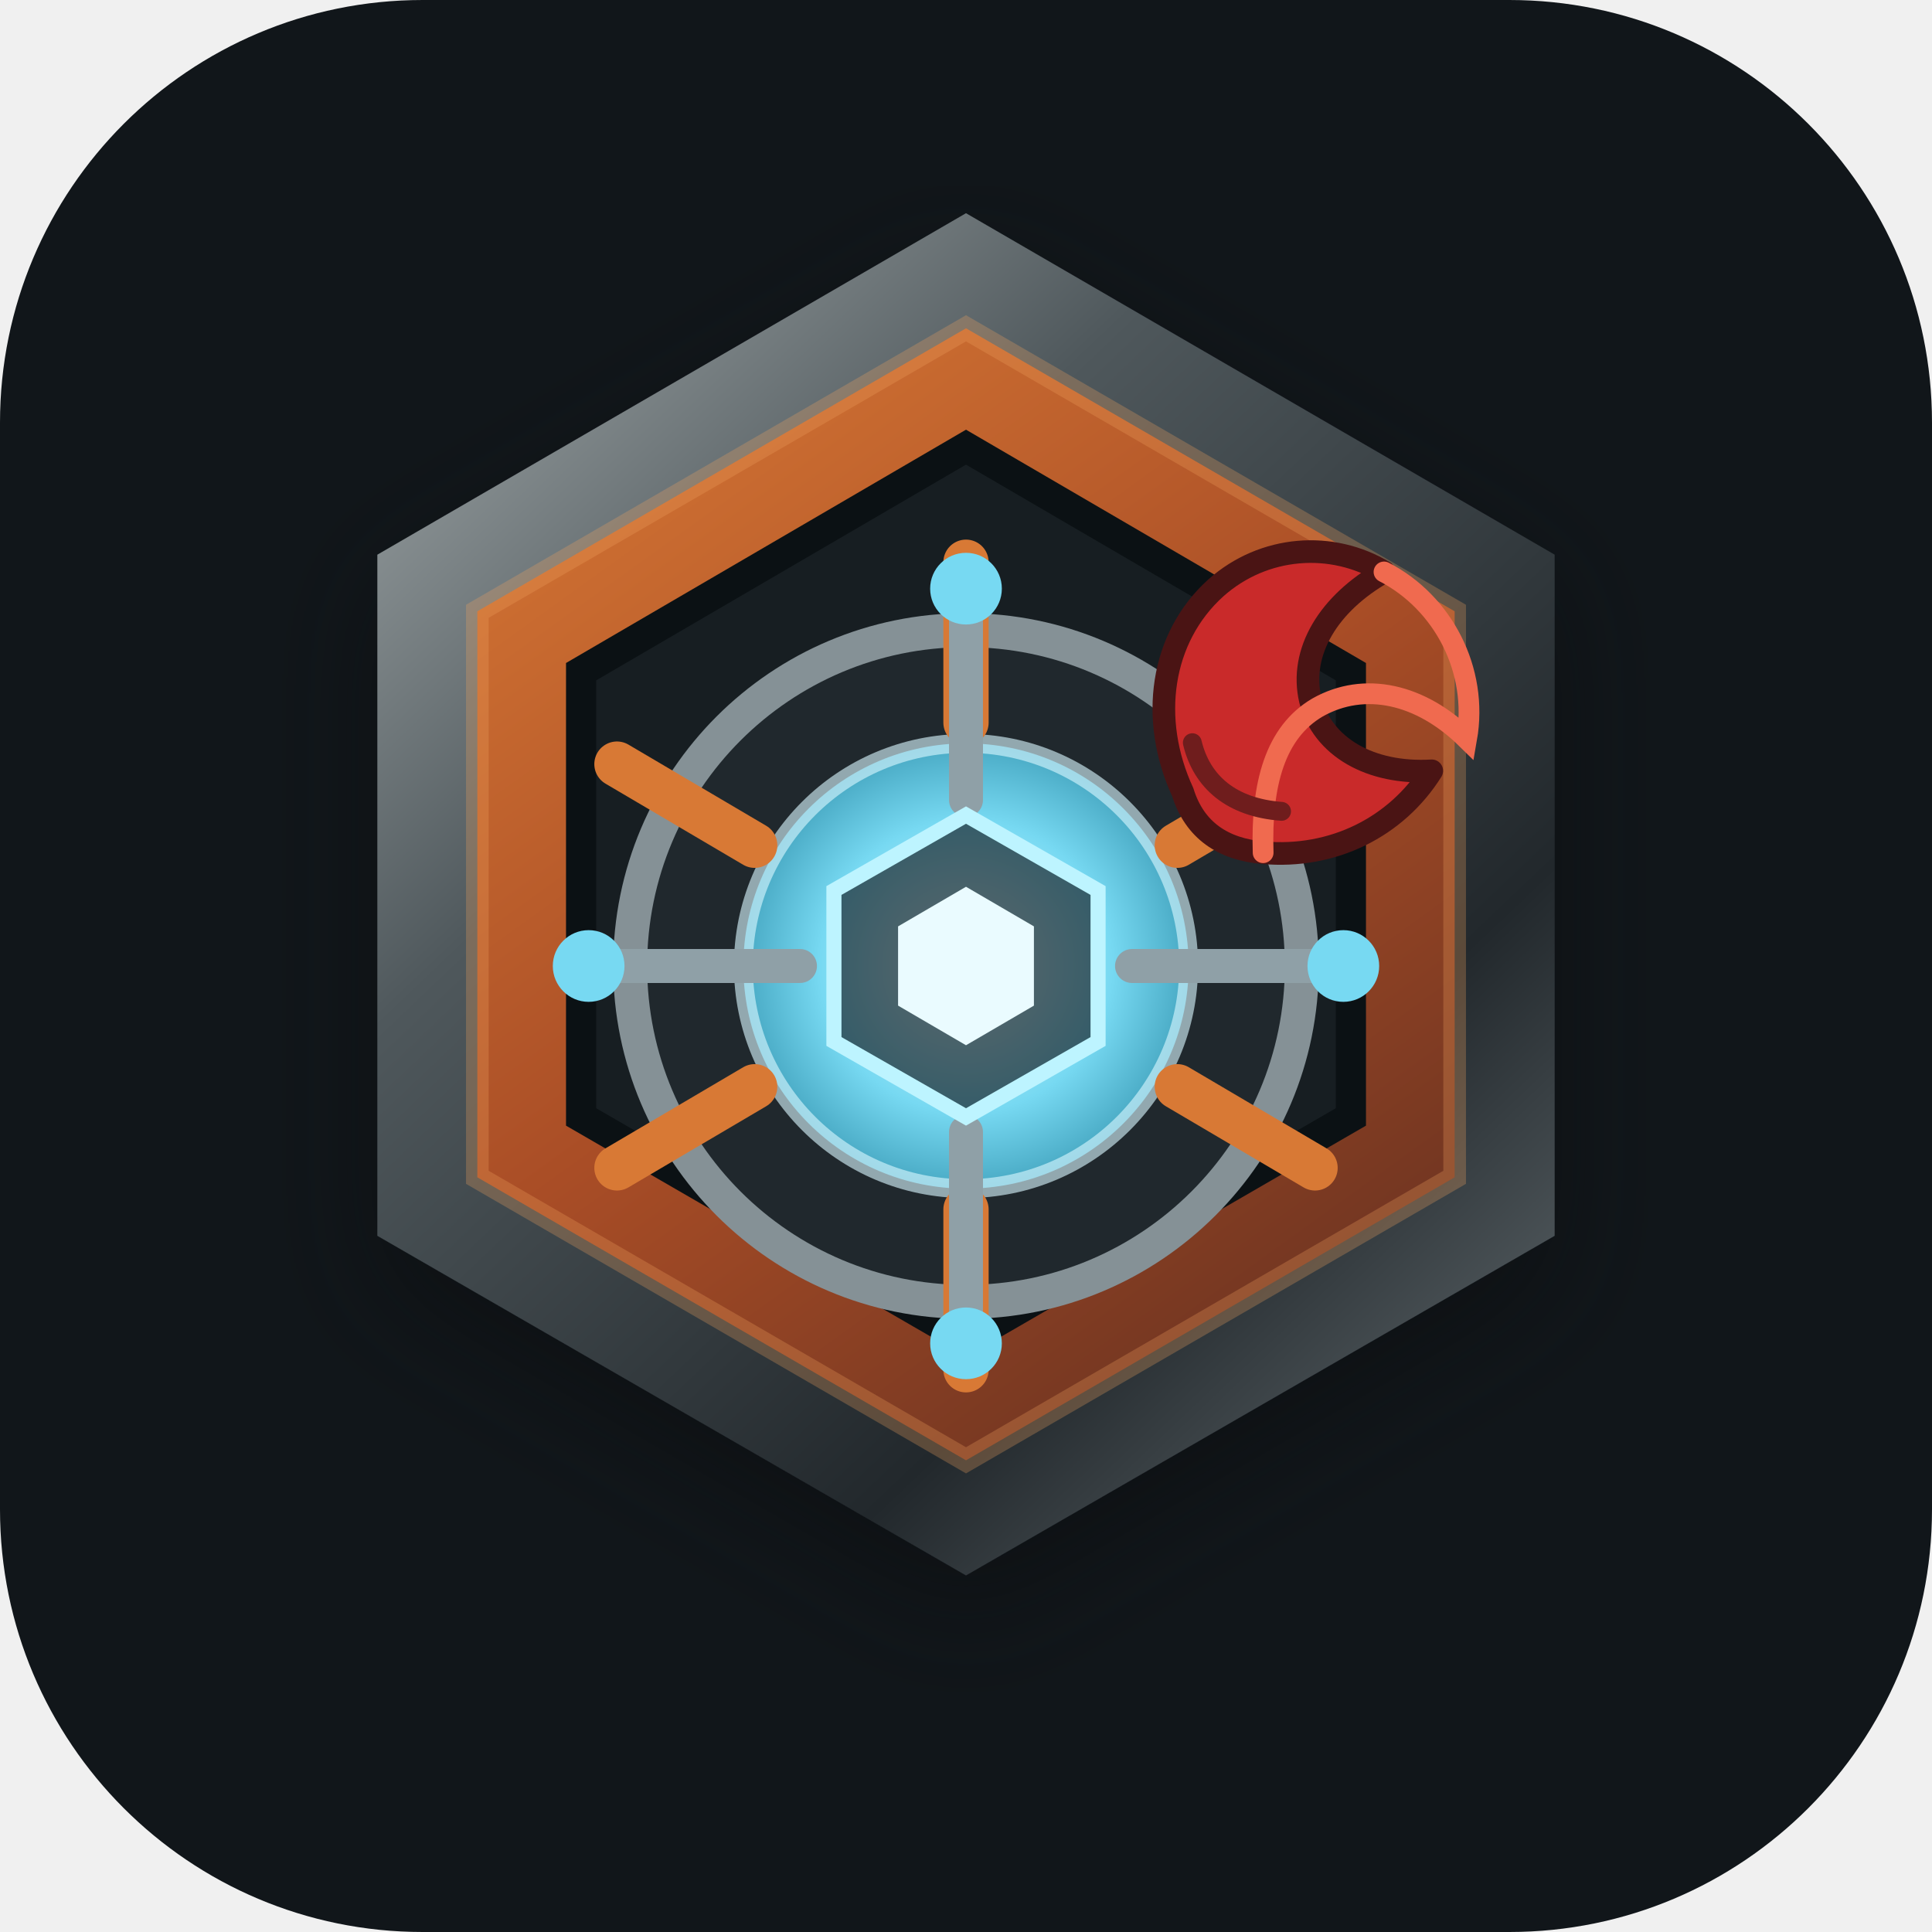
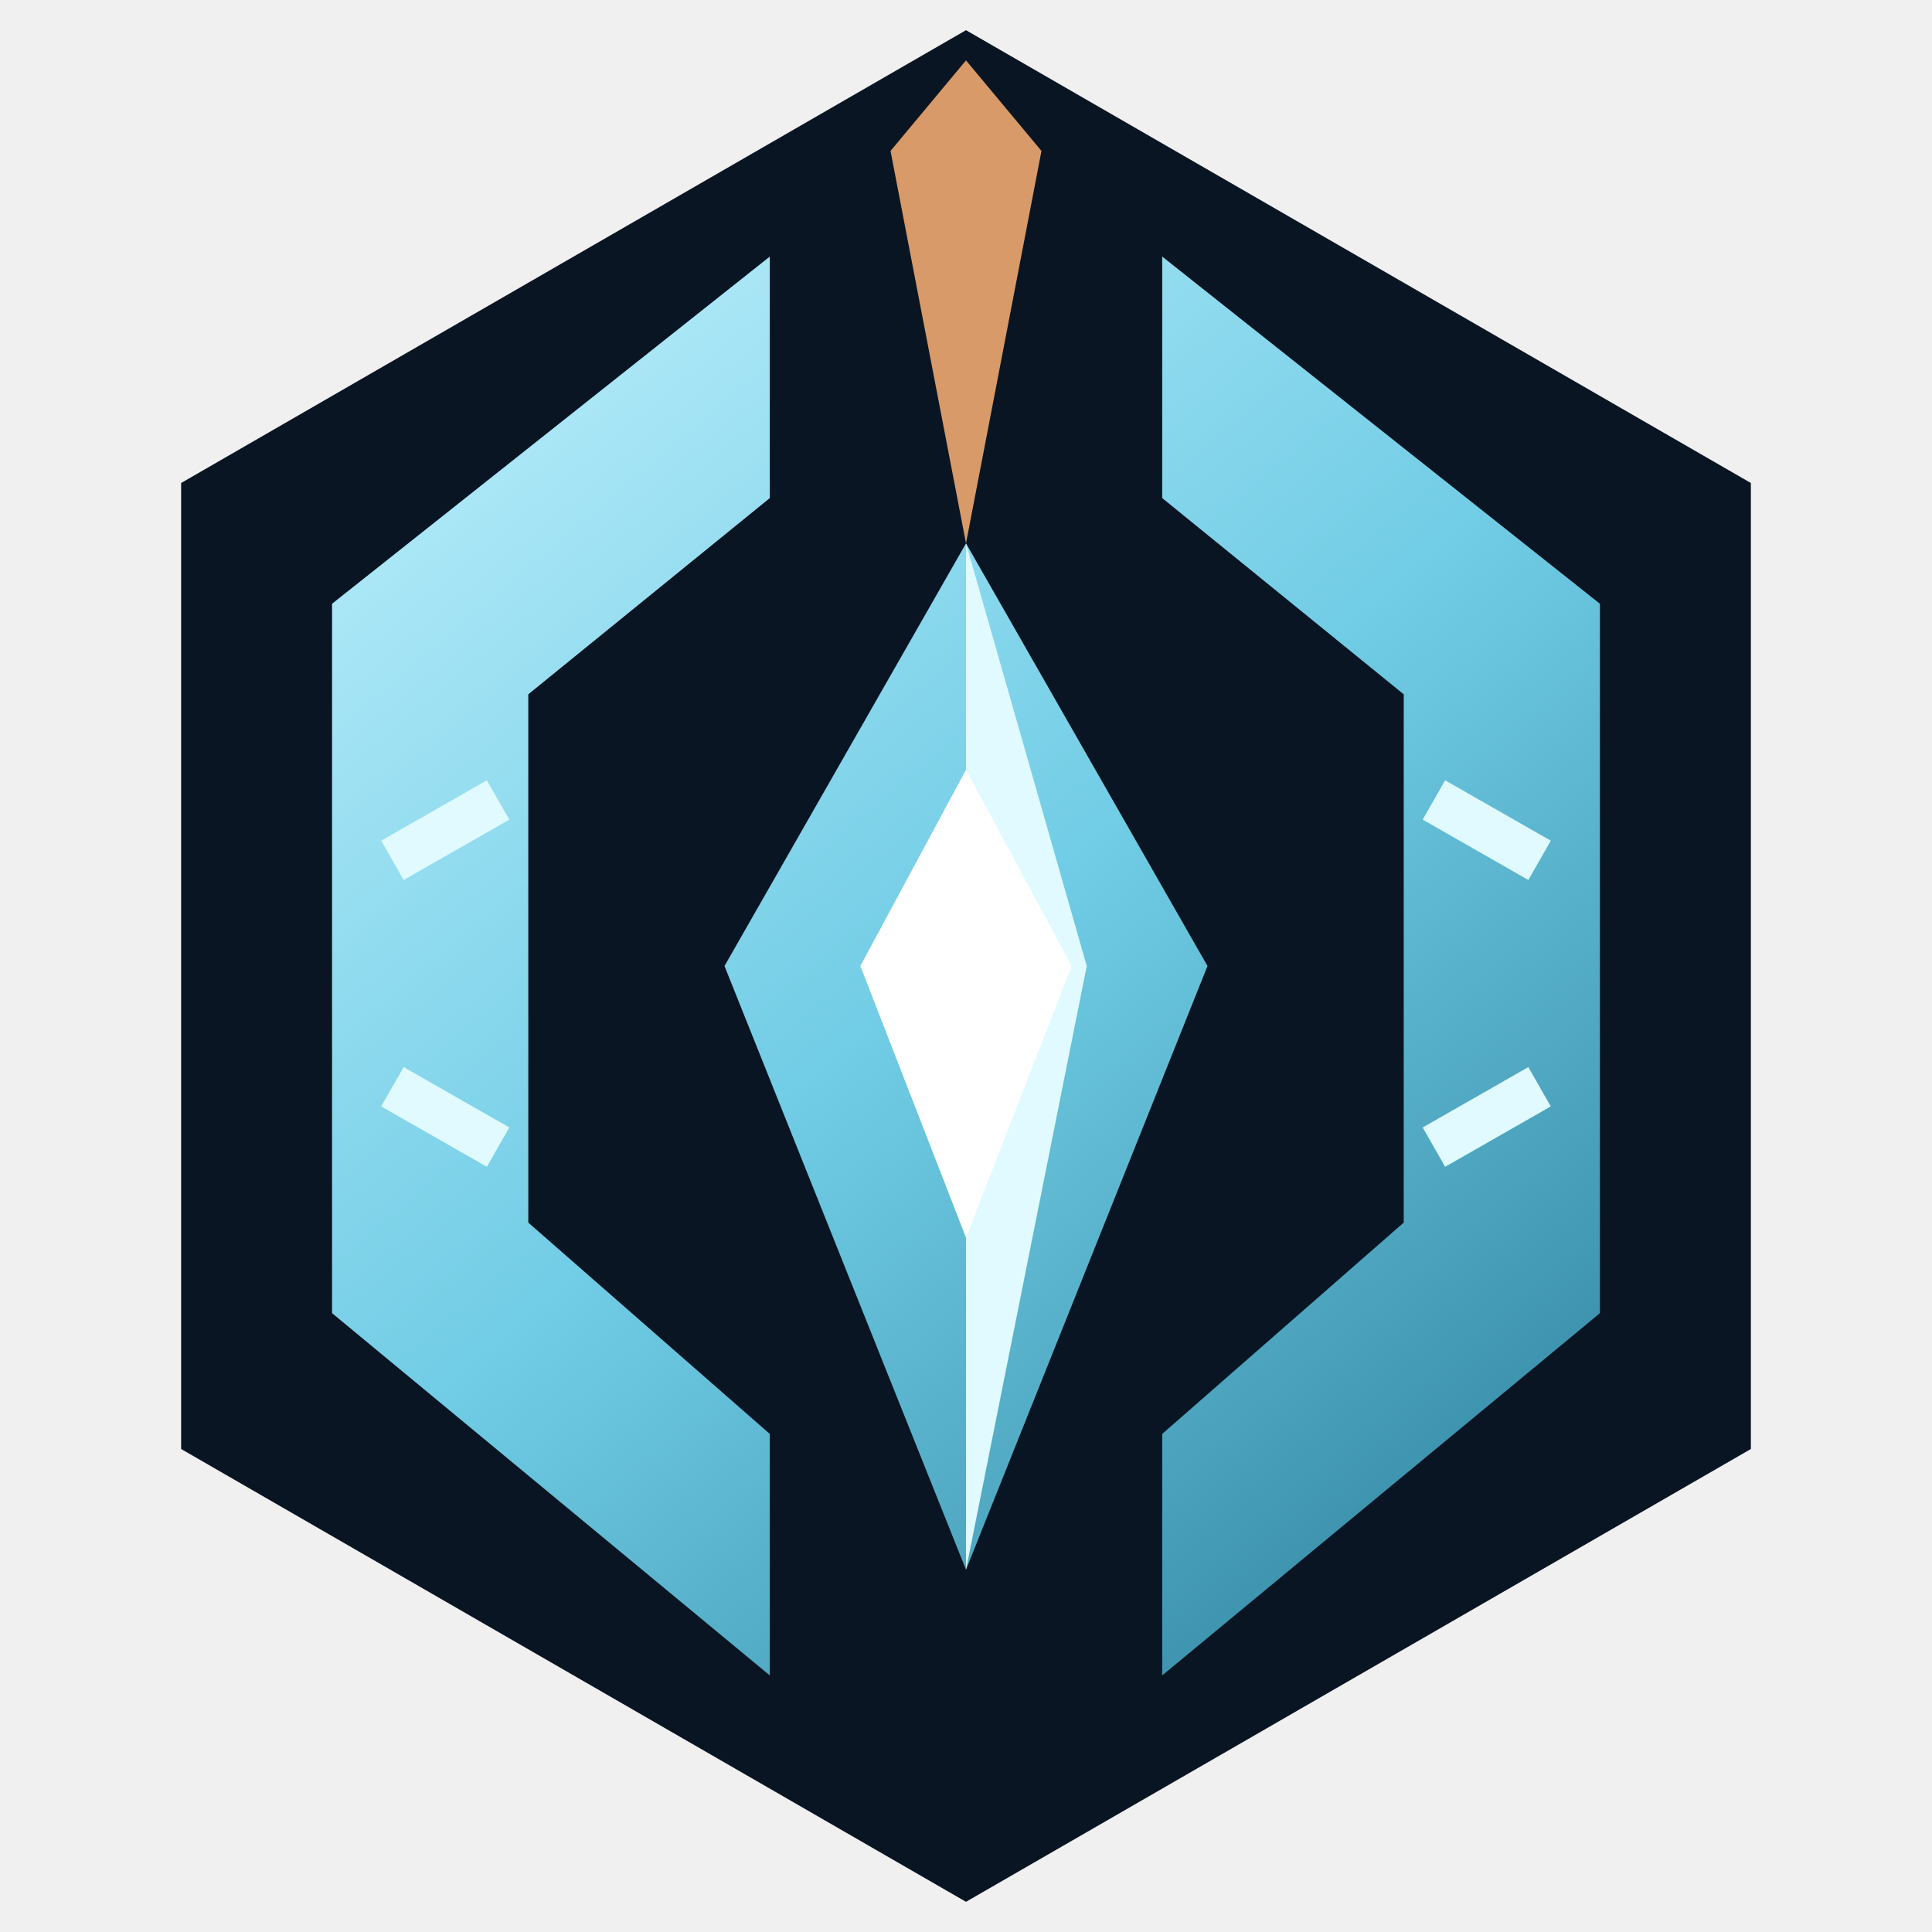
- <svg xmlns="http://www.w3.org/2000/svg" width="1024" height="1024" viewBox="0 0 1024 1024" fill="none" role="img" aria-labelledby="title desc">
+ <svg xmlns="http://www.w3.org/2000/svg" viewBox="0 0 128 128" fill="none" role="img" aria-labelledby="title desc">
  <defs>
-     <radialGradient id="coreGlow" cx="0" cy="0" r="1" gradientUnits="userSpaceOnUse" gradientTransform="translate(512 512) rotate(90) scale(214)">
-       <stop offset="0" stop-color="#EAFBFF" />
-       <stop offset="0.36" stop-color="#77D9F2" />
-       <stop offset="0.72" stop-color="#1E7E9A" />
-       <stop offset="1" stop-color="#0D2F3B" />
-     </radialGradient>
-     <linearGradient id="rustFace" x1="273" y1="184" x2="747" y2="843" gradientUnits="userSpaceOnUse">
-       <stop offset="0" stop-color="#D87935" />
-       <stop offset="0.46" stop-color="#A94D26" />
-       <stop offset="1" stop-color="#54291F" />
+     <linearGradient id="ice" x1="20" y1="12" x2="108" y2="116" gradientUnits="userSpaceOnUse">
+       <stop stop-color="#c7f4ff" />
+       <stop offset=".5" stop-color="#70cce5" />
+       <stop offset="1" stop-color="#257894" />
    </linearGradient>
-     <linearGradient id="steelEdge" x1="168" y1="150" x2="853" y2="870" gradientUnits="userSpaceOnUse">
-       <stop offset="0" stop-color="#A9B0B1" />
-       <stop offset="0.31" stop-color="#4F585C" />
-       <stop offset="0.68" stop-color="#22282C" />
-       <stop offset="1" stop-color="#788286" />
-     </linearGradient>
-     <filter id="softShadow" x="89" y="99" width="846" height="850" filterUnits="userSpaceOnUse" color-interpolation-filters="sRGB">
-       <feFlood flood-opacity="0" result="BackgroundImageFix" />
-       <feColorMatrix in="SourceAlpha" type="matrix" values="0 0 0 0 0 0 0 0 0 0 0 0 0 0 0 0 0 0 127 0" result="hardAlpha" />
-       <feOffset dy="22" />
-       <feGaussianBlur stdDeviation="30" />
-       <feComposite in2="hardAlpha" operator="out" />
-       <feColorMatrix type="matrix" values="0 0 0 0 0.035 0 0 0 0 0.039 0 0 0 0 0.043 0 0 0 0.46 0" />
-       <feBlend mode="normal" in2="BackgroundImageFix" result="effect1_dropShadow" />
-       <feBlend mode="normal" in="SourceGraphic" in2="effect1_dropShadow" result="shape" />
-     </filter>
  </defs>
-   <rect width="1024" height="1024" rx="224" fill="#11161A" />
-   <g filter="url(#softShadow)">
-     <path d="M512 113L824 294V655L512 835L200 655V294L512 113Z" fill="url(#steelEdge)" />
-     <path d="M512 174L771 324V624L512 774L253 624V324L512 174Z" fill="url(#rustFace)" />
-     <path d="M512 174L771 324V624L512 774L253 624V324L512 174Z" stroke="#F0A35D" stroke-opacity="0.28" stroke-width="12" />
-     <path d="M512 237L716 356V592L512 710L308 592V356L512 237Z" fill="#171E22" stroke="#0B1114" stroke-width="16" />
-     <circle cx="512" cy="512" r="178" fill="#20282D" stroke="#859196" stroke-width="18" />
-     <circle cx="512" cy="512" r="118" fill="url(#coreGlow)" stroke="#D8F6FF" stroke-opacity="0.62" stroke-width="10" />
-     <path d="M512 298V383" stroke="#D87935" stroke-width="24" stroke-linecap="round" />
-     <path d="M512 641V726" stroke="#D87935" stroke-width="24" stroke-linecap="round" />
-     <path d="M327 405L400 448" stroke="#D87935" stroke-width="24" stroke-linecap="round" />
-     <path d="M624 576L697 619" stroke="#D87935" stroke-width="24" stroke-linecap="round" />
-     <path d="M327 619L400 576" stroke="#D87935" stroke-width="24" stroke-linecap="round" />
-     <path d="M624 448L697 405" stroke="#D87935" stroke-width="24" stroke-linecap="round" />
-     <path d="M424 512H312" stroke="#8FA0A7" stroke-width="18" stroke-linecap="round" />
-     <path d="M712 512H600" stroke="#8FA0A7" stroke-width="18" stroke-linecap="round" />
-     <path d="M512 424V312" stroke="#8FA0A7" stroke-width="18" stroke-linecap="round" />
-     <path d="M512 712V600" stroke="#8FA0A7" stroke-width="18" stroke-linecap="round" />
-     <circle cx="312" cy="512" r="19" fill="#77D9F2" />
-     <circle cx="712" cy="512" r="19" fill="#77D9F2" />
-     <circle cx="512" cy="312" r="19" fill="#77D9F2" />
-     <circle cx="512" cy="712" r="19" fill="#77D9F2" />
-     <path d="M512 432L582 472V552L512 592L442 552V472L512 432Z" fill="#10171B" fill-opacity="0.64" stroke="#BDF4FF" stroke-width="8" />
-     <path d="M512 470L548 491V533L512 554L476 533V491L512 470Z" fill="#EAFBFF" />
-     <g transform="translate(642 258) rotate(24)" aria-label="red rust claw accent">
-       <path d="M52 154C20 126 8 84 24 48C38 17 70 0 102 4C82 31 78 61 94 82C110 102 139 105 168 90C163 125 139 154 104 166C84 173 66 170 52 154Z" fill="#C92A2A" stroke="#4A1414" stroke-width="12" stroke-linejoin="round" />
-       <path d="M102 4C137 6 169 31 178 67C146 55 116 61 99 84C84 105 88 133 104 166" stroke="#F06A4F" stroke-width="11" stroke-linecap="round" />
-       <path d="M46 128C59 145 79 151 104 142" stroke="#6F1D1D" stroke-width="10" stroke-linecap="round" />
-     </g>
-   </g>
+   <path d="M64 2 116 32v64l-52 30L12 96V32Z" fill="#0a1523" />
+   <path d="m51 17-29 23v47l29 24v-16L35 81V46l16-13Z" fill="url(#ice)" />
+   <path d="m77 17 29 23v47l-29 24V95l16-14V46L77 33Z" fill="url(#ice)" />
+   <path d="m59 10 5 26 5-26-5-6Z" fill="#d79a68" />
+   <path d="m64 36 16 28-16 40-16-40Z" fill="url(#ice)" />
+   <path d="M64 36v68l8-40Z" fill="#e0faff" />
+   <path d="m64 51-7 13 7 18 7-18Z" fill="#fff" />
+   <path d="m26 57 7-4m-7 19 7 4m62-23 7 4m-7 19 7-4" stroke="#e0faff" stroke-width="3" />
</svg>
